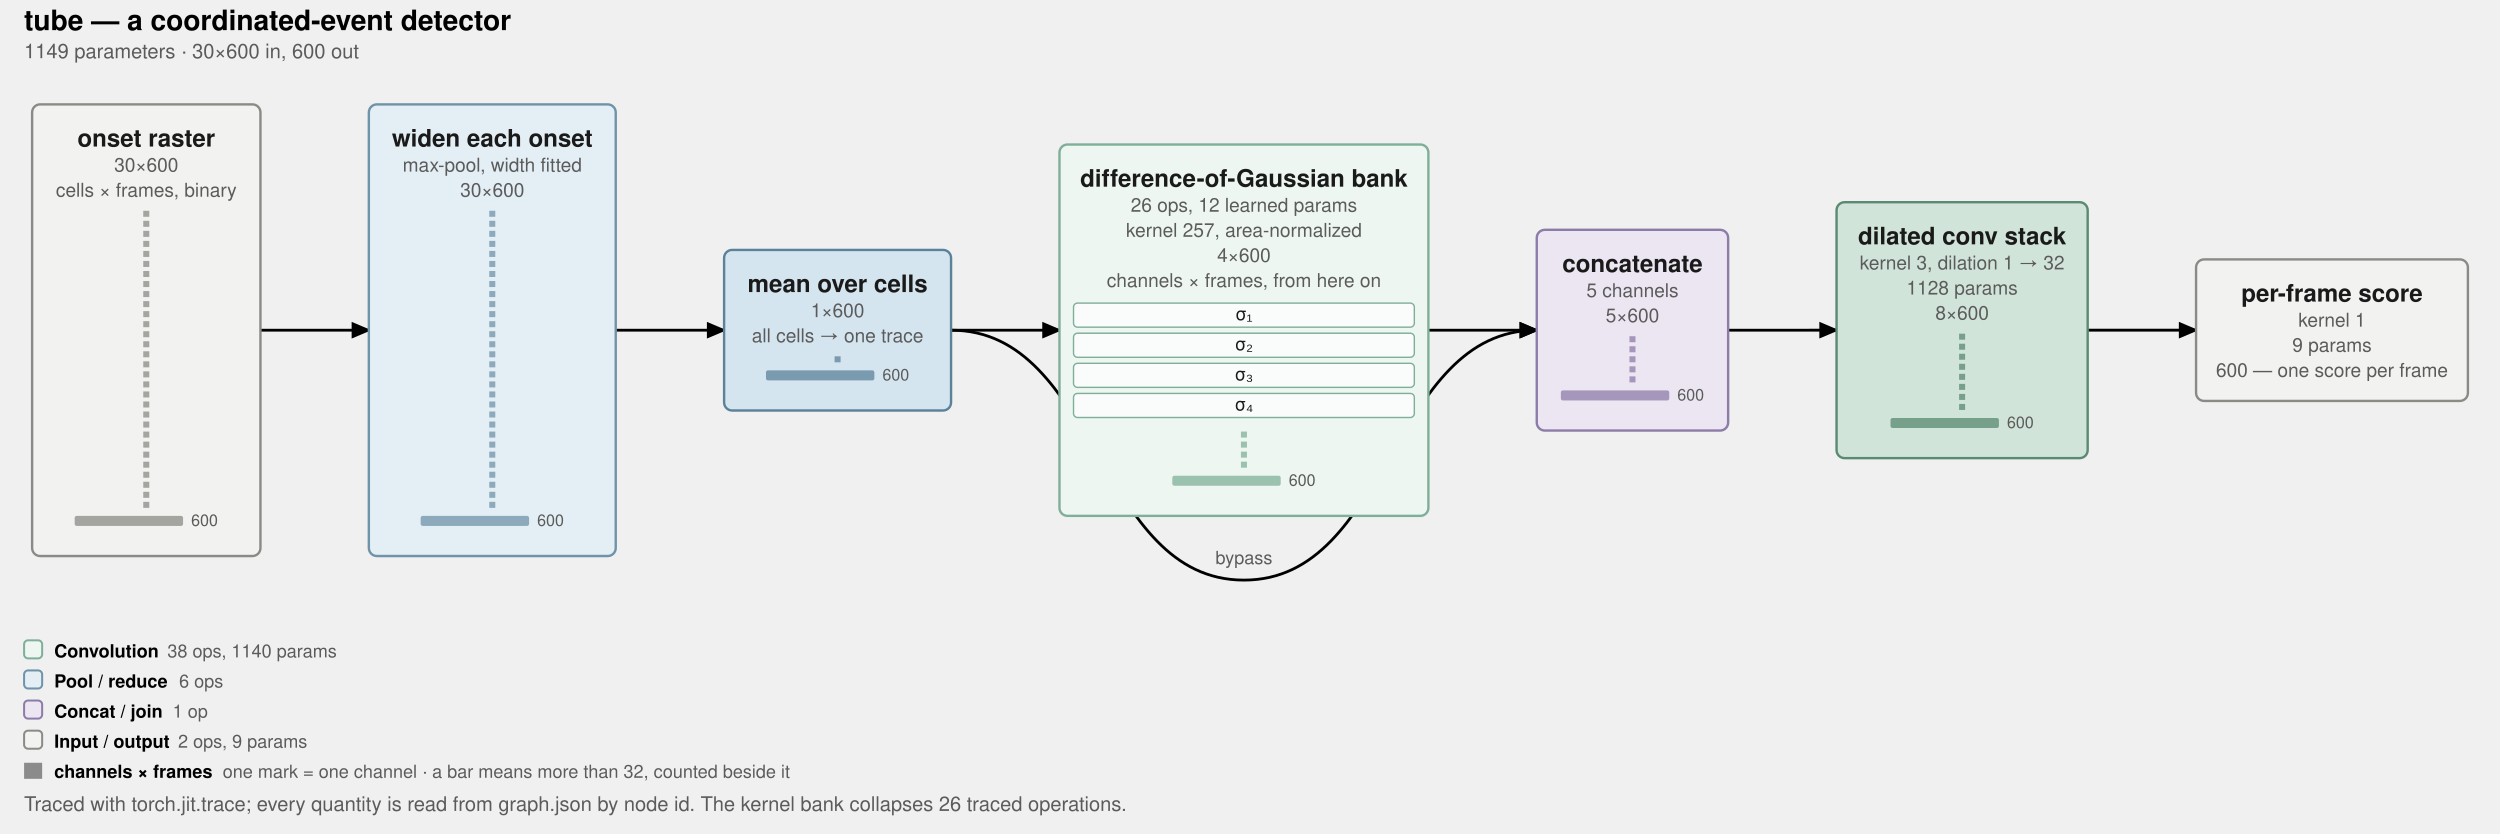
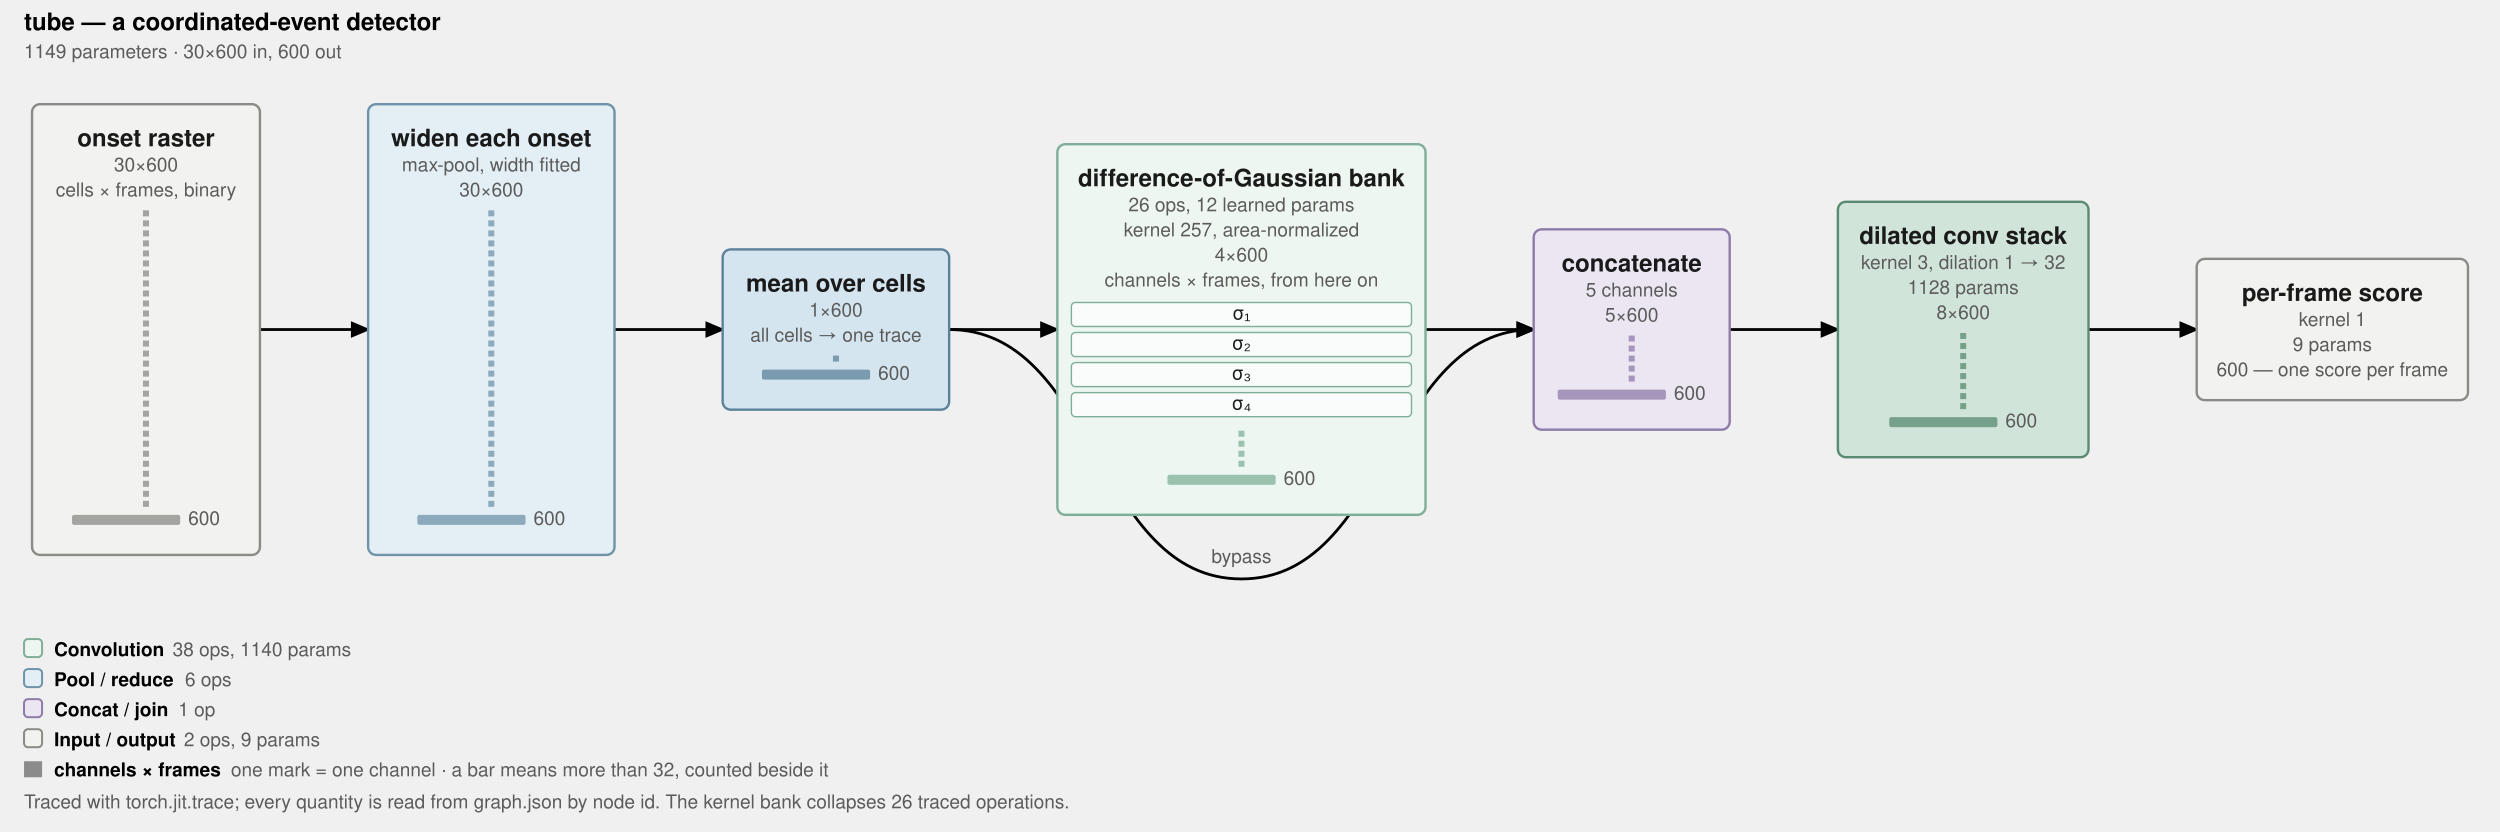
- <svg xmlns="http://www.w3.org/2000/svg" class="draughtsman" role="img" aria-label="tube — a coordinated-event detector" viewBox="0 0 1245.43 414.99" width="1245.43" height="414.99">
+ <svg xmlns="http://www.w3.org/2000/svg" class="draughtsman" role="img" aria-label="tube — a coordinated-event detector" viewBox="0 0 1247.93 414.99" width="1247.93" height="414.99">
  <defs>
    <marker id="ds-arrow" viewBox="0 0 8 8" refX="7" refY="4" markerWidth="7" markerHeight="7" orient="auto-start-reverse">
      <path d="M0 0.6 L8 4 L0 7.4 Z" style="fill:currentColor" />
    </marker>
  </defs>
-   <text class="ds-title" x="12" y="15" style="font-family:Helvetica Neue, Helvetica, Arial, sans-serif;font-size:14px;font-weight:600;fill:currentColor">tube — a coordinated-event detector</text>
-   <text class="ds-subtitle" x="12" y="29" style="font-family:Helvetica Neue, Helvetica, Arial, sans-serif;font-size:10px;fill:currentColor;opacity:0.62">1149 parameters · 30×600 in, 600 out</text>
+   <text class="ds-title" x="12" y="15" style="font-family:Helvetica Neue, Helvetica, Arial, sans-serif;font-size:12.0px;font-weight:600;fill:currentColor">tube — a coordinated-event detector</text>
+   <text class="ds-subtitle" x="12" y="29" style="font-family:Helvetica Neue, Helvetica, Arial, sans-serif;font-size:9.5px;fill:currentColor;opacity:0.62">1149 parameters · 30×600 in, 600 out</text>
  <g class="ds-body" transform="translate(0 36)">
    <path class="ds-edge ds-edge-solid" data-from="raster" data-to="widen" d="M129.75 128.5 C156.75 128.5 156.75 128.5 183.75 128.5" style="fill:none;stroke:currentColor;stroke-width:1.4" marker-end="url(#ds-arrow)" />
    <path class="ds-edge ds-edge-solid" data-from="widen" data-to="mean" d="M306.73 128.5 C333.73 128.5 333.73 128.5 360.73 128.5" style="fill:none;stroke:currentColor;stroke-width:1.4" marker-end="url(#ds-arrow)" />
    <path class="ds-edge ds-edge-solid" data-from="mean" data-to="concat" d="M473.8 128.5 C546.74 128.5 546.74 252.99 619.69 252.99 C692.63 252.99 692.63 128.49 765.57 128.49" style="fill:none;stroke:currentColor;stroke-width:1.4" marker-end="url(#ds-arrow)" />
-     <text class="ds-edge-label" x="619.69" y="244.99" text-anchor="middle" style="font-family:Helvetica Neue, Helvetica, Arial, sans-serif;font-size:9.0px;fill:currentColor;opacity:0.62">bypass</text>
+     <text class="ds-edge-label" x="619.69" y="244.99" text-anchor="middle" style="font-family:Helvetica Neue, Helvetica, Arial, sans-serif;font-size:9.5px;fill:currentColor;opacity:0.62">bypass</text>
    <path class="ds-edge ds-edge-solid" data-from="mean" data-to="dog" d="M473.8 128.5 C500.8 128.5 500.8 128.49 527.8 128.49" style="fill:none;stroke:currentColor;stroke-width:1.4" marker-end="url(#ds-arrow)" />
    <path class="ds-edge ds-edge-solid" data-from="dog" data-to="concat" d="M711.57 128.49 C738.57 128.49 738.57 128.49 765.57 128.49" style="fill:none;stroke:currentColor;stroke-width:1.4" marker-end="url(#ds-arrow)" />
-     <path class="ds-edge ds-edge-solid" data-from="concat" data-to="head" d="M860.92 128.49 C887.92 128.49 887.92 128.48 914.92 128.48" style="fill:none;stroke:currentColor;stroke-width:1.4" marker-end="url(#ds-arrow)" />
-     <path class="ds-edge ds-edge-solid" data-from="head" data-to="score" d="M1040.02 128.48 C1067.02 128.48 1067.02 128.48 1094.02 128.48" style="fill:none;stroke:currentColor;stroke-width:1.4" marker-end="url(#ds-arrow)" />
+     <path class="ds-edge ds-edge-solid" data-from="concat" data-to="head" d="M863.42 128.49 C890.42 128.49 890.42 128.48 917.42 128.48" style="fill:none;stroke:currentColor;stroke-width:1.4" marker-end="url(#ds-arrow)" />
+     <path class="ds-edge ds-edge-solid" data-from="head" data-to="score" d="M1042.52 128.48 C1069.52 128.48 1069.52 128.48 1096.52 128.48" style="fill:none;stroke:currentColor;stroke-width:1.4" marker-end="url(#ds-arrow)" />
    <g class="ds-stage ds-kind-input" data-stage="raster">
      <rect x="16" y="16" width="113.75" height="225" rx="4" style="fill:#f2f2f0;stroke:#8a8a86;stroke-width:1.2" />
      <text x="72.87" y="37" text-anchor="middle" style="font-family:Helvetica Neue, Helvetica, Arial, sans-serif;font-size:12.0px;font-weight:600;fill:#1a1a1a">onset raster</text>
      <text x="72.87" y="49.5" text-anchor="middle" style="font-family:Helvetica Neue, Helvetica, Arial, sans-serif;font-size:9.5px;fill:#5b5b5b">30×600</text>
      <text x="72.87" y="62" text-anchor="middle" style="font-family:Helvetica Neue, Helvetica, Arial, sans-serif;font-size:9.5px;fill:#5b5b5b">cells × frames, binary</text>
      <rect class="ds-mark" x="71.37" y="69" width="3" height="3" style="fill:#8a8a86;fill-opacity:0.75" />
      <rect class="ds-mark" x="71.37" y="74" width="3" height="3" style="fill:#8a8a86;fill-opacity:0.75" />
      <rect class="ds-mark" x="71.37" y="79" width="3" height="3" style="fill:#8a8a86;fill-opacity:0.75" />
      <rect class="ds-mark" x="71.37" y="84" width="3" height="3" style="fill:#8a8a86;fill-opacity:0.75" />
      <rect class="ds-mark" x="71.37" y="89" width="3" height="3" style="fill:#8a8a86;fill-opacity:0.75" />
      <rect class="ds-mark" x="71.37" y="94" width="3" height="3" style="fill:#8a8a86;fill-opacity:0.75" />
      <rect class="ds-mark" x="71.37" y="99" width="3" height="3" style="fill:#8a8a86;fill-opacity:0.75" />
      <rect class="ds-mark" x="71.37" y="104" width="3" height="3" style="fill:#8a8a86;fill-opacity:0.75" />
      <rect class="ds-mark" x="71.37" y="109" width="3" height="3" style="fill:#8a8a86;fill-opacity:0.75" />
      <rect class="ds-mark" x="71.37" y="114" width="3" height="3" style="fill:#8a8a86;fill-opacity:0.75" />
      <rect class="ds-mark" x="71.37" y="119" width="3" height="3" style="fill:#8a8a86;fill-opacity:0.75" />
      <rect class="ds-mark" x="71.37" y="124" width="3" height="3" style="fill:#8a8a86;fill-opacity:0.75" />
      <rect class="ds-mark" x="71.37" y="129" width="3" height="3" style="fill:#8a8a86;fill-opacity:0.75" />
      <rect class="ds-mark" x="71.37" y="134" width="3" height="3" style="fill:#8a8a86;fill-opacity:0.75" />
      <rect class="ds-mark" x="71.37" y="139" width="3" height="3" style="fill:#8a8a86;fill-opacity:0.75" />
      <rect class="ds-mark" x="71.37" y="144" width="3" height="3" style="fill:#8a8a86;fill-opacity:0.75" />
      <rect class="ds-mark" x="71.37" y="149" width="3" height="3" style="fill:#8a8a86;fill-opacity:0.75" />
      <rect class="ds-mark" x="71.37" y="154" width="3" height="3" style="fill:#8a8a86;fill-opacity:0.75" />
      <rect class="ds-mark" x="71.37" y="159" width="3" height="3" style="fill:#8a8a86;fill-opacity:0.75" />
      <rect class="ds-mark" x="71.37" y="164" width="3" height="3" style="fill:#8a8a86;fill-opacity:0.75" />
      <rect class="ds-mark" x="71.37" y="169" width="3" height="3" style="fill:#8a8a86;fill-opacity:0.75" />
      <rect class="ds-mark" x="71.37" y="174" width="3" height="3" style="fill:#8a8a86;fill-opacity:0.75" />
      <rect class="ds-mark" x="71.37" y="179" width="3" height="3" style="fill:#8a8a86;fill-opacity:0.75" />
      <rect class="ds-mark" x="71.37" y="184" width="3" height="3" style="fill:#8a8a86;fill-opacity:0.75" />
      <rect class="ds-mark" x="71.37" y="189" width="3" height="3" style="fill:#8a8a86;fill-opacity:0.75" />
      <rect class="ds-mark" x="71.37" y="194" width="3" height="3" style="fill:#8a8a86;fill-opacity:0.75" />
      <rect class="ds-mark" x="71.37" y="199" width="3" height="3" style="fill:#8a8a86;fill-opacity:0.75" />
      <rect class="ds-mark" x="71.37" y="204" width="3" height="3" style="fill:#8a8a86;fill-opacity:0.75" />
      <rect class="ds-mark" x="71.37" y="209" width="3" height="3" style="fill:#8a8a86;fill-opacity:0.75" />
      <rect class="ds-mark" x="71.37" y="214" width="3" height="3" style="fill:#8a8a86;fill-opacity:0.75" />
-       <rect class="ds-mark-bar" x="37.2" y="221" width="54" height="5" rx="1" style="fill:#8a8a86;fill-opacity:0.75" />
-       <text class="ds-mark-count" x="95.2" y="226" style="font-family:Helvetica Neue, Helvetica, Arial, sans-serif;font-size:8.0px;fill:#5b5b5b">600</text>
+       <rect class="ds-mark-bar" x="35.95" y="221" width="54" height="5" rx="1" style="fill:#8a8a86;fill-opacity:0.75" />
+       <text class="ds-mark-count" x="93.95" y="226" style="font-family:Helvetica Neue, Helvetica, Arial, sans-serif;font-size:9.5px;fill:#5b5b5b">600</text>
    </g>
    <g class="ds-stage ds-kind-pool" data-stage="widen">
      <rect x="183.75" y="16" width="122.99" height="225" rx="4" style="fill:#e4eef5;stroke:#6f93a8;stroke-width:1.2" />
      <text x="245.24" y="37" text-anchor="middle" style="font-family:Helvetica Neue, Helvetica, Arial, sans-serif;font-size:12.0px;font-weight:600;fill:#1a1a1a">widen each onset</text>
      <text x="245.24" y="49.5" text-anchor="middle" style="font-family:Helvetica Neue, Helvetica, Arial, sans-serif;font-size:9.5px;fill:#5b5b5b">max-pool, width fitted</text>
      <text x="245.24" y="62" text-anchor="middle" style="font-family:Helvetica Neue, Helvetica, Arial, sans-serif;font-size:9.5px;fill:#5b5b5b">30×600</text>
      <rect class="ds-mark" x="243.74" y="69" width="3" height="3" style="fill:#6f93a8;fill-opacity:0.75" />
      <rect class="ds-mark" x="243.74" y="74" width="3" height="3" style="fill:#6f93a8;fill-opacity:0.75" />
      <rect class="ds-mark" x="243.74" y="79" width="3" height="3" style="fill:#6f93a8;fill-opacity:0.75" />
      <rect class="ds-mark" x="243.74" y="84" width="3" height="3" style="fill:#6f93a8;fill-opacity:0.75" />
      <rect class="ds-mark" x="243.74" y="89" width="3" height="3" style="fill:#6f93a8;fill-opacity:0.75" />
      <rect class="ds-mark" x="243.74" y="94" width="3" height="3" style="fill:#6f93a8;fill-opacity:0.75" />
      <rect class="ds-mark" x="243.74" y="99" width="3" height="3" style="fill:#6f93a8;fill-opacity:0.75" />
      <rect class="ds-mark" x="243.74" y="104" width="3" height="3" style="fill:#6f93a8;fill-opacity:0.75" />
      <rect class="ds-mark" x="243.74" y="109" width="3" height="3" style="fill:#6f93a8;fill-opacity:0.75" />
      <rect class="ds-mark" x="243.74" y="114" width="3" height="3" style="fill:#6f93a8;fill-opacity:0.75" />
      <rect class="ds-mark" x="243.74" y="119" width="3" height="3" style="fill:#6f93a8;fill-opacity:0.75" />
      <rect class="ds-mark" x="243.74" y="124" width="3" height="3" style="fill:#6f93a8;fill-opacity:0.75" />
      <rect class="ds-mark" x="243.74" y="129" width="3" height="3" style="fill:#6f93a8;fill-opacity:0.75" />
      <rect class="ds-mark" x="243.74" y="134" width="3" height="3" style="fill:#6f93a8;fill-opacity:0.75" />
      <rect class="ds-mark" x="243.74" y="139" width="3" height="3" style="fill:#6f93a8;fill-opacity:0.75" />
      <rect class="ds-mark" x="243.74" y="144" width="3" height="3" style="fill:#6f93a8;fill-opacity:0.75" />
      <rect class="ds-mark" x="243.74" y="149" width="3" height="3" style="fill:#6f93a8;fill-opacity:0.75" />
      <rect class="ds-mark" x="243.74" y="154" width="3" height="3" style="fill:#6f93a8;fill-opacity:0.75" />
      <rect class="ds-mark" x="243.74" y="159" width="3" height="3" style="fill:#6f93a8;fill-opacity:0.75" />
      <rect class="ds-mark" x="243.74" y="164" width="3" height="3" style="fill:#6f93a8;fill-opacity:0.75" />
      <rect class="ds-mark" x="243.74" y="169" width="3" height="3" style="fill:#6f93a8;fill-opacity:0.75" />
      <rect class="ds-mark" x="243.74" y="174" width="3" height="3" style="fill:#6f93a8;fill-opacity:0.75" />
      <rect class="ds-mark" x="243.74" y="179" width="3" height="3" style="fill:#6f93a8;fill-opacity:0.75" />
      <rect class="ds-mark" x="243.74" y="184" width="3" height="3" style="fill:#6f93a8;fill-opacity:0.75" />
      <rect class="ds-mark" x="243.74" y="189" width="3" height="3" style="fill:#6f93a8;fill-opacity:0.75" />
      <rect class="ds-mark" x="243.74" y="194" width="3" height="3" style="fill:#6f93a8;fill-opacity:0.75" />
      <rect class="ds-mark" x="243.74" y="199" width="3" height="3" style="fill:#6f93a8;fill-opacity:0.75" />
      <rect class="ds-mark" x="243.74" y="204" width="3" height="3" style="fill:#6f93a8;fill-opacity:0.75" />
      <rect class="ds-mark" x="243.74" y="209" width="3" height="3" style="fill:#6f93a8;fill-opacity:0.75" />
      <rect class="ds-mark" x="243.74" y="214" width="3" height="3" style="fill:#6f93a8;fill-opacity:0.75" />
-       <rect class="ds-mark-bar" x="209.57" y="221" width="54" height="5" rx="1" style="fill:#6f93a8;fill-opacity:0.75" />
-       <text class="ds-mark-count" x="267.57" y="226" style="font-family:Helvetica Neue, Helvetica, Arial, sans-serif;font-size:8.0px;fill:#5b5b5b">600</text>
+       <rect class="ds-mark-bar" x="208.32" y="221" width="54" height="5" rx="1" style="fill:#6f93a8;fill-opacity:0.75" />
+       <text class="ds-mark-count" x="266.32" y="226" style="font-family:Helvetica Neue, Helvetica, Arial, sans-serif;font-size:9.5px;fill:#5b5b5b">600</text>
    </g>
    <g class="ds-stage ds-kind-reduce" data-stage="mean">
      <rect x="360.73" y="88.5" width="113.06" height="80" rx="4" style="fill:#d5e5ef;stroke:#5b829a;stroke-width:1.2" />
      <text x="417.27" y="109.5" text-anchor="middle" style="font-family:Helvetica Neue, Helvetica, Arial, sans-serif;font-size:12.0px;font-weight:600;fill:#1a1a1a">mean over cells</text>
      <text x="417.27" y="122" text-anchor="middle" style="font-family:Helvetica Neue, Helvetica, Arial, sans-serif;font-size:9.5px;fill:#5b5b5b">1×600</text>
      <text x="417.27" y="134.5" text-anchor="middle" style="font-family:Helvetica Neue, Helvetica, Arial, sans-serif;font-size:9.5px;fill:#5b5b5b">all cells → one trace</text>
      <rect class="ds-mark" x="415.77" y="141.5" width="3" height="3" style="fill:#5b829a;fill-opacity:0.75" />
-       <rect class="ds-mark-bar" x="381.59" y="148.5" width="54" height="5" rx="1" style="fill:#5b829a;fill-opacity:0.75" />
-       <text class="ds-mark-count" x="439.59" y="153.5" style="font-family:Helvetica Neue, Helvetica, Arial, sans-serif;font-size:8.0px;fill:#5b5b5b">600</text>
+       <rect class="ds-mark-bar" x="380.34" y="148.5" width="54" height="5" rx="1" style="fill:#5b829a;fill-opacity:0.75" />
+       <text class="ds-mark-count" x="438.34" y="153.5" style="font-family:Helvetica Neue, Helvetica, Arial, sans-serif;font-size:9.5px;fill:#5b5b5b">600</text>
    </g>
    <g class="ds-stage ds-kind-kernel" data-stage="dog">
      <rect x="527.8" y="35.99" width="183.78" height="185" rx="4" style="fill:#eef6f1;stroke:#7fae99;stroke-width:1.2" />
      <text x="619.69" y="56.99" text-anchor="middle" style="font-family:Helvetica Neue, Helvetica, Arial, sans-serif;font-size:12.0px;font-weight:600;fill:#1a1a1a">difference-of-Gaussian bank</text>
      <text x="619.69" y="69.49" text-anchor="middle" style="font-family:Helvetica Neue, Helvetica, Arial, sans-serif;font-size:9.5px;fill:#5b5b5b">26 ops, 12 learned params</text>
      <text x="619.69" y="81.99" text-anchor="middle" style="font-family:Helvetica Neue, Helvetica, Arial, sans-serif;font-size:9.5px;fill:#5b5b5b">kernel 257, area-normalized</text>
      <text x="619.69" y="94.49" text-anchor="middle" style="font-family:Helvetica Neue, Helvetica, Arial, sans-serif;font-size:9.5px;fill:#5b5b5b">4×600</text>
      <text x="619.69" y="106.99" text-anchor="middle" style="font-family:Helvetica Neue, Helvetica, Arial, sans-serif;font-size:9.5px;fill:#5b5b5b">channels × frames, from here on</text>
      <rect class="ds-lane" x="534.8" y="114.99" width="169.78" height="12" rx="2" style="fill:#ffffff;fill-opacity:0.62;stroke:#7fae99;stroke-width:0.7" />
-       <text x="619.69" y="123.49" text-anchor="middle" style="font-family:Helvetica Neue, Helvetica, Arial, sans-serif;font-size:9.0px;fill:#1a1a1a">σ₁</text>
+       <text x="619.69" y="123.49" text-anchor="middle" style="font-family:Helvetica Neue, Helvetica, Arial, sans-serif;font-size:9.5px;fill:#1a1a1a">σ₁</text>
      <rect class="ds-lane" x="534.8" y="129.99" width="169.78" height="12" rx="2" style="fill:#ffffff;fill-opacity:0.62;stroke:#7fae99;stroke-width:0.7" />
-       <text x="619.69" y="138.49" text-anchor="middle" style="font-family:Helvetica Neue, Helvetica, Arial, sans-serif;font-size:9.0px;fill:#1a1a1a">σ₂</text>
+       <text x="619.69" y="138.49" text-anchor="middle" style="font-family:Helvetica Neue, Helvetica, Arial, sans-serif;font-size:9.5px;fill:#1a1a1a">σ₂</text>
      <rect class="ds-lane" x="534.8" y="144.99" width="169.78" height="12" rx="2" style="fill:#ffffff;fill-opacity:0.62;stroke:#7fae99;stroke-width:0.7" />
-       <text x="619.69" y="153.49" text-anchor="middle" style="font-family:Helvetica Neue, Helvetica, Arial, sans-serif;font-size:9.0px;fill:#1a1a1a">σ₃</text>
+       <text x="619.69" y="153.49" text-anchor="middle" style="font-family:Helvetica Neue, Helvetica, Arial, sans-serif;font-size:9.5px;fill:#1a1a1a">σ₃</text>
      <rect class="ds-lane" x="534.8" y="159.99" width="169.78" height="12" rx="2" style="fill:#ffffff;fill-opacity:0.62;stroke:#7fae99;stroke-width:0.7" />
-       <text x="619.69" y="168.49" text-anchor="middle" style="font-family:Helvetica Neue, Helvetica, Arial, sans-serif;font-size:9.0px;fill:#1a1a1a">σ₄</text>
+       <text x="619.69" y="168.49" text-anchor="middle" style="font-family:Helvetica Neue, Helvetica, Arial, sans-serif;font-size:9.5px;fill:#1a1a1a">σ₄</text>
      <rect class="ds-mark" x="618.19" y="178.99" width="3" height="3" style="fill:#7fae99;fill-opacity:0.75" />
      <rect class="ds-mark" x="618.19" y="183.99" width="3" height="3" style="fill:#7fae99;fill-opacity:0.75" />
      <rect class="ds-mark" x="618.19" y="188.99" width="3" height="3" style="fill:#7fae99;fill-opacity:0.75" />
      <rect class="ds-mark" x="618.19" y="193.99" width="3" height="3" style="fill:#7fae99;fill-opacity:0.75" />
-       <rect class="ds-mark-bar" x="584.01" y="200.99" width="54" height="5" rx="1" style="fill:#7fae99;fill-opacity:0.75" />
-       <text class="ds-mark-count" x="642.01" y="205.99" style="font-family:Helvetica Neue, Helvetica, Arial, sans-serif;font-size:8.0px;fill:#5b5b5b">600</text>
+       <rect class="ds-mark-bar" x="582.76" y="200.99" width="54" height="5" rx="1" style="fill:#7fae99;fill-opacity:0.75" />
+       <text class="ds-mark-count" x="640.76" y="205.99" style="font-family:Helvetica Neue, Helvetica, Arial, sans-serif;font-size:9.5px;fill:#5b5b5b">600</text>
    </g>
    <g class="ds-stage ds-kind-concat" data-stage="concat">
-       <rect x="765.57" y="78.49" width="95.34" height="100" rx="4" style="fill:#ece6f2;stroke:#8d7ba8;stroke-width:1.2" />
-       <text x="813.25" y="99.49" text-anchor="middle" style="font-family:Helvetica Neue, Helvetica, Arial, sans-serif;font-size:12.0px;font-weight:600;fill:#1a1a1a">concatenate</text>
-       <text x="813.25" y="111.99" text-anchor="middle" style="font-family:Helvetica Neue, Helvetica, Arial, sans-serif;font-size:9.5px;fill:#5b5b5b">5 channels</text>
-       <text x="813.25" y="124.49" text-anchor="middle" style="font-family:Helvetica Neue, Helvetica, Arial, sans-serif;font-size:9.5px;fill:#5b5b5b">5×600</text>
-       <rect class="ds-mark" x="811.75" y="131.49" width="3" height="3" style="fill:#8d7ba8;fill-opacity:0.75" />
-       <rect class="ds-mark" x="811.75" y="136.49" width="3" height="3" style="fill:#8d7ba8;fill-opacity:0.75" />
-       <rect class="ds-mark" x="811.75" y="141.49" width="3" height="3" style="fill:#8d7ba8;fill-opacity:0.75" />
-       <rect class="ds-mark" x="811.75" y="146.49" width="3" height="3" style="fill:#8d7ba8;fill-opacity:0.75" />
-       <rect class="ds-mark" x="811.75" y="151.49" width="3" height="3" style="fill:#8d7ba8;fill-opacity:0.75" />
+       <rect x="765.57" y="78.49" width="97.85" height="100" rx="4" style="fill:#ece6f2;stroke:#8d7ba8;stroke-width:1.2" />
+       <text x="814.5" y="99.49" text-anchor="middle" style="font-family:Helvetica Neue, Helvetica, Arial, sans-serif;font-size:12.0px;font-weight:600;fill:#1a1a1a">concatenate</text>
+       <text x="814.5" y="111.99" text-anchor="middle" style="font-family:Helvetica Neue, Helvetica, Arial, sans-serif;font-size:9.5px;fill:#5b5b5b">5 channels</text>
+       <text x="814.5" y="124.49" text-anchor="middle" style="font-family:Helvetica Neue, Helvetica, Arial, sans-serif;font-size:9.5px;fill:#5b5b5b">5×600</text>
+       <rect class="ds-mark" x="813" y="131.49" width="3" height="3" style="fill:#8d7ba8;fill-opacity:0.75" />
+       <rect class="ds-mark" x="813" y="136.49" width="3" height="3" style="fill:#8d7ba8;fill-opacity:0.75" />
+       <rect class="ds-mark" x="813" y="141.49" width="3" height="3" style="fill:#8d7ba8;fill-opacity:0.75" />
+       <rect class="ds-mark" x="813" y="146.49" width="3" height="3" style="fill:#8d7ba8;fill-opacity:0.75" />
+       <rect class="ds-mark" x="813" y="151.49" width="3" height="3" style="fill:#8d7ba8;fill-opacity:0.75" />
      <rect class="ds-mark-bar" x="777.57" y="158.49" width="54" height="5" rx="1" style="fill:#8d7ba8;fill-opacity:0.75" />
-       <text class="ds-mark-count" x="835.57" y="163.49" style="font-family:Helvetica Neue, Helvetica, Arial, sans-serif;font-size:8.0px;fill:#5b5b5b">600</text>
+       <text class="ds-mark-count" x="835.57" y="163.49" style="font-family:Helvetica Neue, Helvetica, Arial, sans-serif;font-size:9.5px;fill:#5b5b5b">600</text>
    </g>
    <g class="ds-stage ds-kind-stack" data-stage="head">
-       <rect x="914.92" y="64.73" width="125.1" height="127.5" rx="4" style="fill:#d1e4d9;stroke:#5a8a71;stroke-width:1.2" />
-       <text x="977.47" y="85.73" text-anchor="middle" style="font-family:Helvetica Neue, Helvetica, Arial, sans-serif;font-size:12.0px;font-weight:600;fill:#1a1a1a">dilated conv stack</text>
-       <text x="977.47" y="98.23" text-anchor="middle" style="font-family:Helvetica Neue, Helvetica, Arial, sans-serif;font-size:9.5px;fill:#5b5b5b">kernel 3, dilation 1 → 32</text>
-       <text x="977.47" y="110.73" text-anchor="middle" style="font-family:Helvetica Neue, Helvetica, Arial, sans-serif;font-size:9.5px;fill:#5b5b5b">1128 params</text>
-       <text x="977.47" y="123.23" text-anchor="middle" style="font-family:Helvetica Neue, Helvetica, Arial, sans-serif;font-size:9.5px;fill:#5b5b5b">8×600</text>
-       <rect class="ds-mark" x="975.97" y="130.23" width="3" height="3" style="fill:#5a8a71;fill-opacity:0.75" />
-       <rect class="ds-mark" x="975.97" y="135.23" width="3" height="3" style="fill:#5a8a71;fill-opacity:0.75" />
-       <rect class="ds-mark" x="975.97" y="140.23" width="3" height="3" style="fill:#5a8a71;fill-opacity:0.75" />
-       <rect class="ds-mark" x="975.97" y="145.23" width="3" height="3" style="fill:#5a8a71;fill-opacity:0.75" />
-       <rect class="ds-mark" x="975.97" y="150.23" width="3" height="3" style="fill:#5a8a71;fill-opacity:0.75" />
-       <rect class="ds-mark" x="975.97" y="155.23" width="3" height="3" style="fill:#5a8a71;fill-opacity:0.75" />
-       <rect class="ds-mark" x="975.97" y="160.23" width="3" height="3" style="fill:#5a8a71;fill-opacity:0.75" />
-       <rect class="ds-mark" x="975.97" y="165.23" width="3" height="3" style="fill:#5a8a71;fill-opacity:0.75" />
-       <rect class="ds-mark-bar" x="941.8" y="172.23" width="54" height="5" rx="1" style="fill:#5a8a71;fill-opacity:0.75" />
-       <text class="ds-mark-count" x="999.8" y="177.23" style="font-family:Helvetica Neue, Helvetica, Arial, sans-serif;font-size:8.0px;fill:#5b5b5b">600</text>
+       <rect x="917.42" y="64.73" width="125.1" height="127.5" rx="4" style="fill:#d1e4d9;stroke:#5a8a71;stroke-width:1.2" />
+       <text x="979.97" y="85.73" text-anchor="middle" style="font-family:Helvetica Neue, Helvetica, Arial, sans-serif;font-size:12.0px;font-weight:600;fill:#1a1a1a">dilated conv stack</text>
+       <text x="979.97" y="98.23" text-anchor="middle" style="font-family:Helvetica Neue, Helvetica, Arial, sans-serif;font-size:9.5px;fill:#5b5b5b">kernel 3, dilation 1 → 32</text>
+       <text x="979.97" y="110.73" text-anchor="middle" style="font-family:Helvetica Neue, Helvetica, Arial, sans-serif;font-size:9.5px;fill:#5b5b5b">1128 params</text>
+       <text x="979.97" y="123.23" text-anchor="middle" style="font-family:Helvetica Neue, Helvetica, Arial, sans-serif;font-size:9.5px;fill:#5b5b5b">8×600</text>
+       <rect class="ds-mark" x="978.47" y="130.23" width="3" height="3" style="fill:#5a8a71;fill-opacity:0.75" />
+       <rect class="ds-mark" x="978.47" y="135.23" width="3" height="3" style="fill:#5a8a71;fill-opacity:0.75" />
+       <rect class="ds-mark" x="978.47" y="140.23" width="3" height="3" style="fill:#5a8a71;fill-opacity:0.75" />
+       <rect class="ds-mark" x="978.47" y="145.23" width="3" height="3" style="fill:#5a8a71;fill-opacity:0.75" />
+       <rect class="ds-mark" x="978.47" y="150.23" width="3" height="3" style="fill:#5a8a71;fill-opacity:0.75" />
+       <rect class="ds-mark" x="978.47" y="155.23" width="3" height="3" style="fill:#5a8a71;fill-opacity:0.75" />
+       <rect class="ds-mark" x="978.47" y="160.23" width="3" height="3" style="fill:#5a8a71;fill-opacity:0.75" />
+       <rect class="ds-mark" x="978.47" y="165.23" width="3" height="3" style="fill:#5a8a71;fill-opacity:0.75" />
+       <rect class="ds-mark-bar" x="943.05" y="172.23" width="54" height="5" rx="1" style="fill:#5a8a71;fill-opacity:0.75" />
+       <text class="ds-mark-count" x="1001.05" y="177.23" style="font-family:Helvetica Neue, Helvetica, Arial, sans-serif;font-size:9.5px;fill:#5b5b5b">600</text>
    </g>
    <g class="ds-stage ds-kind-output" data-stage="score">
-       <rect x="1094.02" y="93.23" width="135.42" height="70.5" rx="4" style="fill:#f2f2f0;stroke:#8a8a86;stroke-width:1.2" />
-       <text x="1161.72" y="114.23" text-anchor="middle" style="font-family:Helvetica Neue, Helvetica, Arial, sans-serif;font-size:12.0px;font-weight:600;fill:#1a1a1a">per-frame score</text>
-       <text x="1161.72" y="126.73" text-anchor="middle" style="font-family:Helvetica Neue, Helvetica, Arial, sans-serif;font-size:9.5px;fill:#5b5b5b">kernel 1</text>
-       <text x="1161.72" y="139.23" text-anchor="middle" style="font-family:Helvetica Neue, Helvetica, Arial, sans-serif;font-size:9.5px;fill:#5b5b5b">9 params</text>
-       <text x="1161.72" y="151.73" text-anchor="middle" style="font-family:Helvetica Neue, Helvetica, Arial, sans-serif;font-size:9.5px;fill:#5b5b5b">600 — one score per frame</text>
+       <rect x="1096.52" y="93.23" width="135.42" height="70.5" rx="4" style="fill:#f2f2f0;stroke:#8a8a86;stroke-width:1.2" />
+       <text x="1164.23" y="114.23" text-anchor="middle" style="font-family:Helvetica Neue, Helvetica, Arial, sans-serif;font-size:12.0px;font-weight:600;fill:#1a1a1a">per-frame score</text>
+       <text x="1164.23" y="126.73" text-anchor="middle" style="font-family:Helvetica Neue, Helvetica, Arial, sans-serif;font-size:9.5px;fill:#5b5b5b">kernel 1</text>
+       <text x="1164.23" y="139.23" text-anchor="middle" style="font-family:Helvetica Neue, Helvetica, Arial, sans-serif;font-size:9.5px;fill:#5b5b5b">9 params</text>
+       <text x="1164.23" y="151.73" text-anchor="middle" style="font-family:Helvetica Neue, Helvetica, Arial, sans-serif;font-size:9.5px;fill:#5b5b5b">600 — one score per frame</text>
    </g>
  </g>
  <g class="ds-legend">
    <rect class="ds-legend-swatch ds-kind-kernel" x="12" y="318.99" width="9" height="9" rx="2" style="fill:#eef6f1;stroke:#7fae99;stroke-width:1" />
-     <text class="ds-legend-label" x="27" y="327.49" style="font-family:Helvetica Neue, Helvetica, Arial, sans-serif;font-size:9.0px;font-weight:600;fill:currentColor">Convolution</text>
-     <text class="ds-legend-share" x="83.37" y="327.49" style="font-family:Helvetica Neue, Helvetica, Arial, sans-serif;font-size:9.0px;fill:currentColor;opacity:0.62">38 ops, 1140 params</text>
+     <text class="ds-legend-label" x="27" y="327.49" style="font-family:Helvetica Neue, Helvetica, Arial, sans-serif;font-size:9.5px;font-weight:600;fill:currentColor">Convolution</text>
+     <text class="ds-legend-share" x="86.17" y="327.49" style="font-family:Helvetica Neue, Helvetica, Arial, sans-serif;font-size:9.5px;fill:currentColor;opacity:0.62">38 ops, 1140 params</text>
    <rect class="ds-legend-swatch ds-kind-pool" x="12" y="333.99" width="9" height="9" rx="2" style="fill:#e4eef5;stroke:#6f93a8;stroke-width:1" />
-     <text class="ds-legend-label" x="27" y="342.49" style="font-family:Helvetica Neue, Helvetica, Arial, sans-serif;font-size:9.0px;font-weight:600;fill:currentColor">Pool / reduce</text>
-     <text class="ds-legend-share" x="89.21" y="342.49" style="font-family:Helvetica Neue, Helvetica, Arial, sans-serif;font-size:9.0px;fill:currentColor;opacity:0.62">6 ops</text>
+     <text class="ds-legend-label" x="27" y="342.49" style="font-family:Helvetica Neue, Helvetica, Arial, sans-serif;font-size:9.5px;font-weight:600;fill:currentColor">Pool / reduce</text>
+     <text class="ds-legend-share" x="92.33" y="342.49" style="font-family:Helvetica Neue, Helvetica, Arial, sans-serif;font-size:9.5px;fill:currentColor;opacity:0.62">6 ops</text>
    <rect class="ds-legend-swatch ds-kind-concat" x="12" y="348.99" width="9" height="9" rx="2" style="fill:#ece6f2;stroke:#8d7ba8;stroke-width:1" />
-     <text class="ds-legend-label" x="27" y="357.49" style="font-family:Helvetica Neue, Helvetica, Arial, sans-serif;font-size:9.0px;font-weight:600;fill:currentColor">Concat / join</text>
-     <text class="ds-legend-share" x="86.02" y="357.49" style="font-family:Helvetica Neue, Helvetica, Arial, sans-serif;font-size:9.0px;fill:currentColor;opacity:0.62">1 op</text>
+     <text class="ds-legend-label" x="27" y="357.49" style="font-family:Helvetica Neue, Helvetica, Arial, sans-serif;font-size:9.5px;font-weight:600;fill:currentColor">Concat / join</text>
+     <text class="ds-legend-share" x="88.97" y="357.49" style="font-family:Helvetica Neue, Helvetica, Arial, sans-serif;font-size:9.5px;fill:currentColor;opacity:0.62">1 op</text>
    <rect class="ds-legend-swatch ds-kind-input" x="12" y="363.99" width="9" height="9" rx="2" style="fill:#f2f2f0;stroke:#8a8a86;stroke-width:1" />
-     <text class="ds-legend-label" x="27" y="372.49" style="font-family:Helvetica Neue, Helvetica, Arial, sans-serif;font-size:9.0px;font-weight:600;fill:currentColor">Input / output</text>
-     <text class="ds-legend-share" x="88.69" y="372.49" style="font-family:Helvetica Neue, Helvetica, Arial, sans-serif;font-size:9.0px;fill:currentColor;opacity:0.62">2 ops, 9 params</text>
+     <text class="ds-legend-label" x="27" y="372.49" style="font-family:Helvetica Neue, Helvetica, Arial, sans-serif;font-size:9.5px;font-weight:600;fill:currentColor">Input / output</text>
+     <text class="ds-legend-share" x="91.79" y="372.49" style="font-family:Helvetica Neue, Helvetica, Arial, sans-serif;font-size:9.5px;fill:currentColor;opacity:0.62">2 ops, 9 params</text>
    <rect class="ds-legend-glyph" x="12" y="379.99" width="9" height="8" style="fill:currentColor;fill-opacity:0.42" />
-     <text class="ds-legend-label" x="27" y="387.49" style="font-family:Helvetica Neue, Helvetica, Arial, sans-serif;font-size:9.0px;font-weight:600;fill:currentColor">channels × frames</text>
-     <text class="ds-legend-share" x="110.94" y="387.49" style="font-family:Helvetica Neue, Helvetica, Arial, sans-serif;font-size:9.0px;fill:currentColor;opacity:0.62">one mark = one channel · a bar means more than 32, counted beside it</text>
+     <text class="ds-legend-label" x="27" y="387.49" style="font-family:Helvetica Neue, Helvetica, Arial, sans-serif;font-size:9.5px;font-weight:600;fill:currentColor">channels × frames</text>
+     <text class="ds-legend-share" x="115.27" y="387.49" style="font-family:Helvetica Neue, Helvetica, Arial, sans-serif;font-size:9.5px;fill:currentColor;opacity:0.62">one mark = one channel · a bar means more than 32, counted beside it</text>
  </g>
-   <text class="ds-caption" x="12" y="403.99" style="font-family:Helvetica Neue, Helvetica, Arial, sans-serif;font-size:10.0px;fill:currentColor;opacity:0.62">Traced with torch.jit.trace; every quantity is read from graph.json by node id. The kernel bank collapses 26 traced operations.</text>
+   <text class="ds-caption" x="12" y="403.49" style="font-family:Helvetica Neue, Helvetica, Arial, sans-serif;font-size:9.5px;fill:currentColor;opacity:0.62">Traced with torch.jit.trace; every quantity is read from graph.json by node id. The kernel bank collapses 26 traced operations.</text>
</svg>
